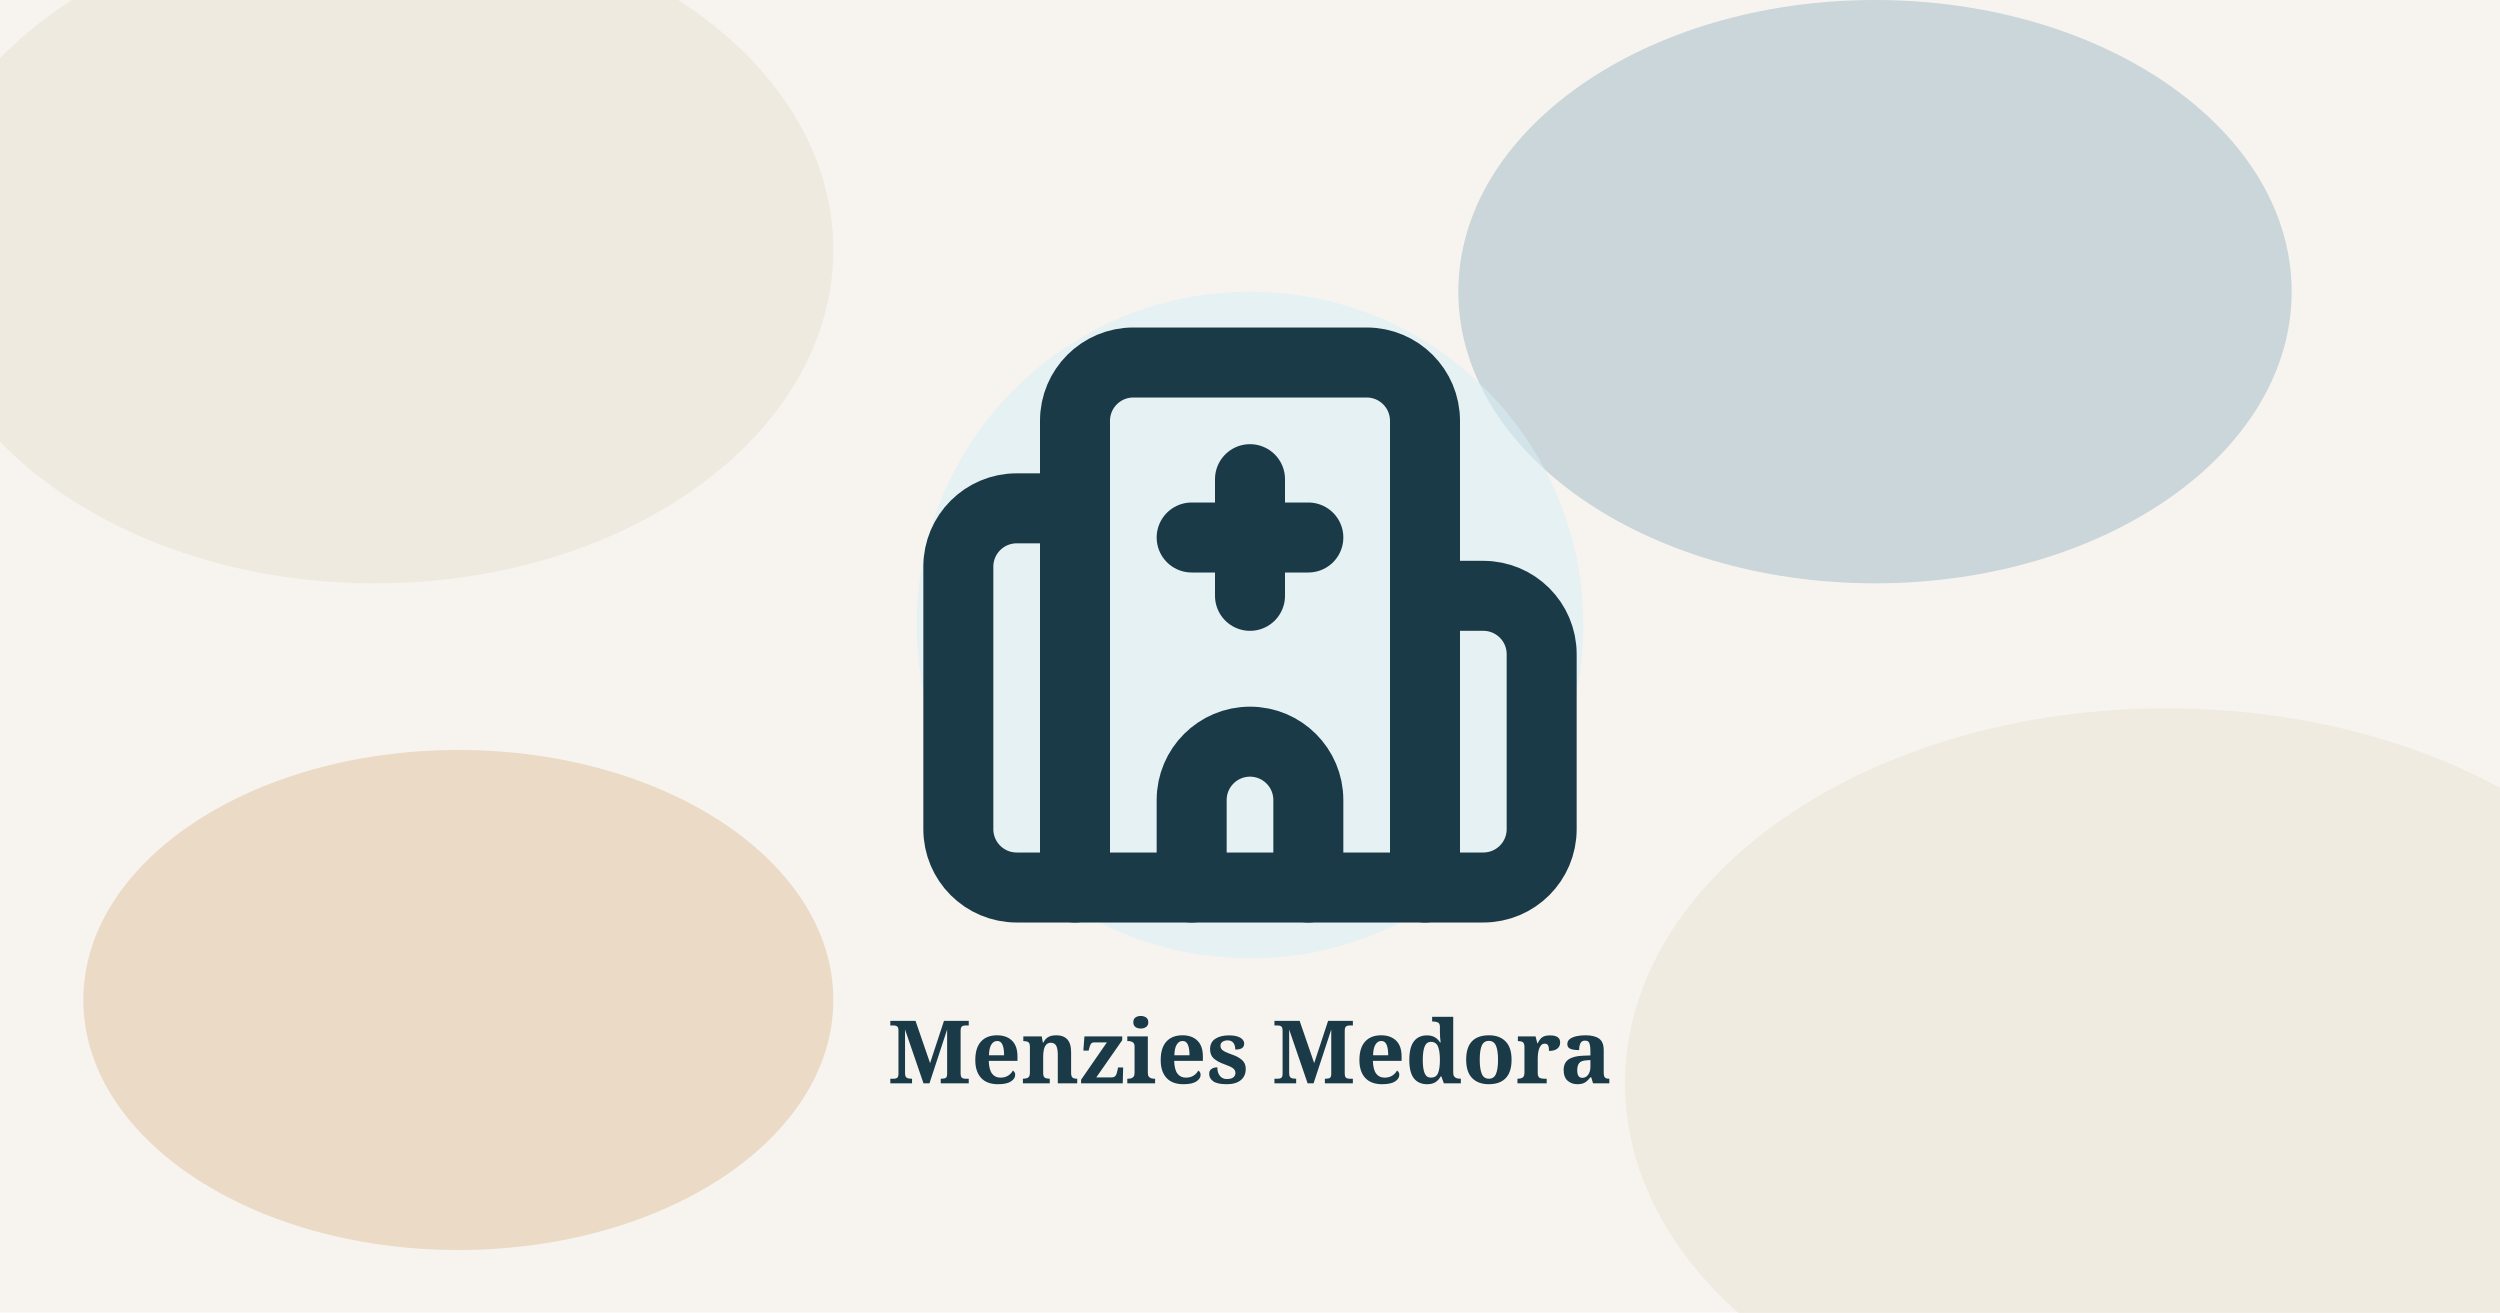
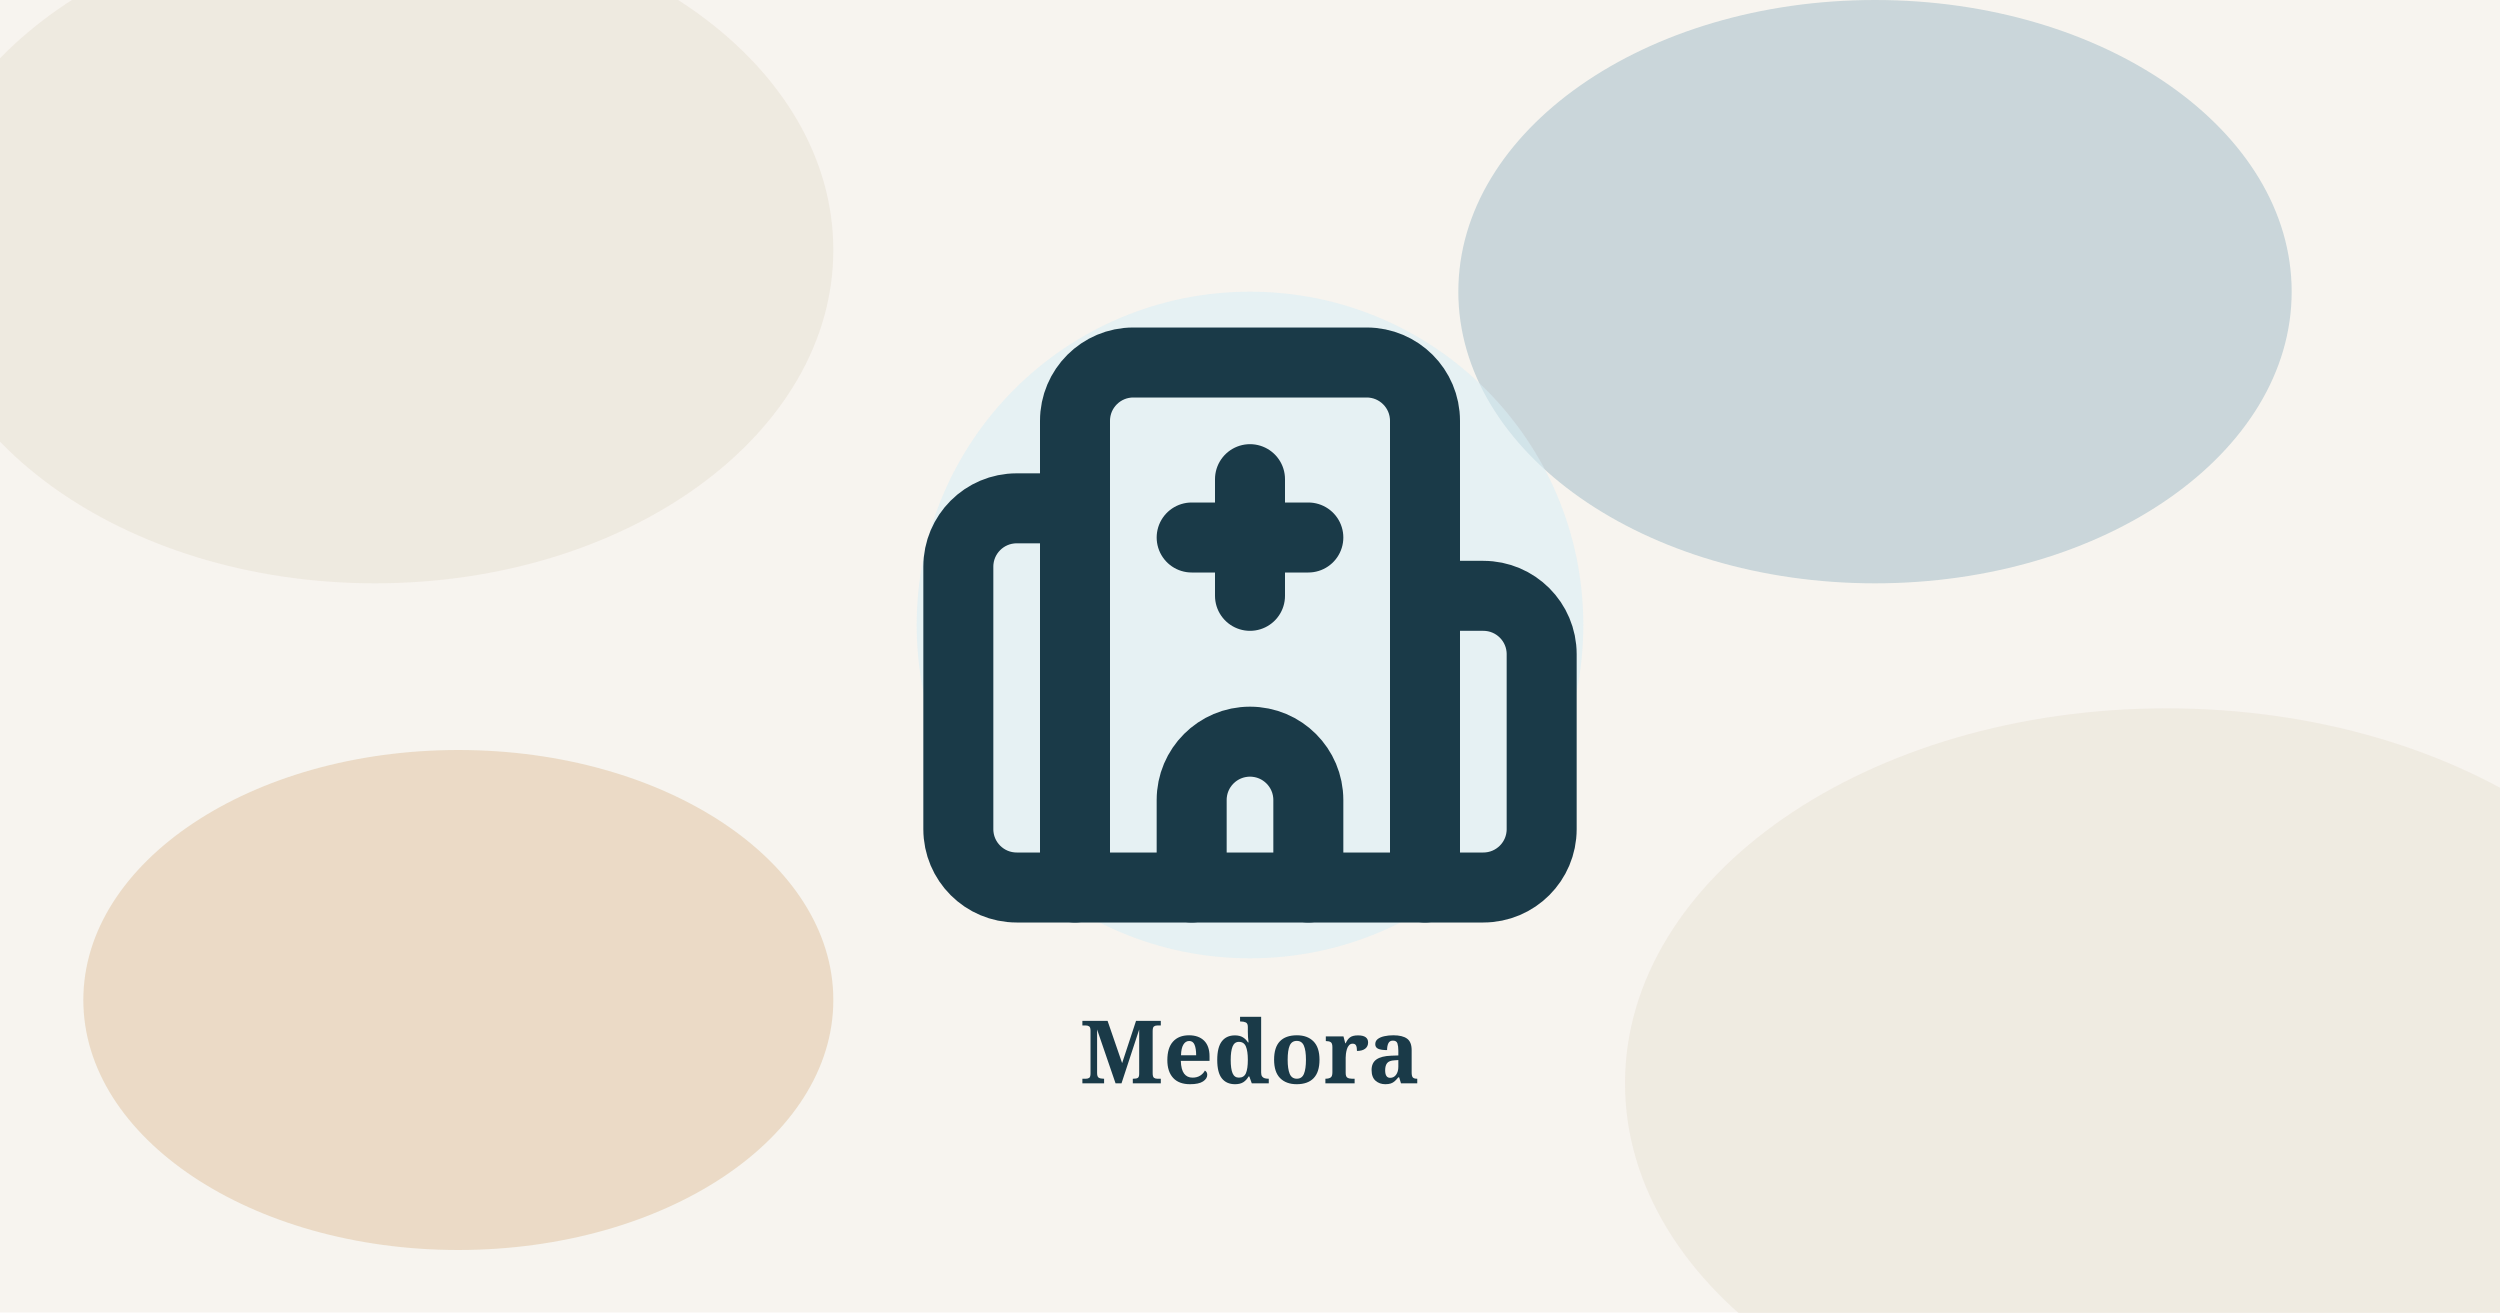
- <svg xmlns="http://www.w3.org/2000/svg" width="1200" height="630" viewBox="0 0 1200 630" role="img" aria-label="Menzies Medora">
+ <svg xmlns="http://www.w3.org/2000/svg" width="1200" height="630" viewBox="0 0 1200 630" role="img" aria-label="Medora">
  <rect width="1200" height="630" fill="#F7F4EF" />
  <ellipse cx="180" cy="120" rx="220" ry="160" fill="#E8E1D4" opacity="0.55" />
  <ellipse cx="1040" cy="520" rx="260" ry="180" fill="#E8E1D4" opacity="0.5" />
  <ellipse cx="900" cy="140" rx="200" ry="140" fill="#276C8E" opacity="0.22" />
  <ellipse cx="220" cy="480" rx="180" ry="120" fill="#B87524" opacity="0.2" />
  <circle cx="600" cy="300" r="160" fill="#D9EEF5" opacity="0.55" />
  <g transform="translate(600 300) scale(14) translate(-12 -12)" fill="none" stroke="#1A3A48" stroke-width="2.4" stroke-linecap="round" stroke-linejoin="round">
    <path d="M12 7v4" />
    <path d="M14 21v-3a2 2 0 0 0-4 0v3" />
    <path d="M14 9h-4" />
    <path d="M18 11h2a2 2 0 0 1 2 2v6a2 2 0 0 1-2 2H4a2 2 0 0 1-2-2v-9a2 2 0 0 1 2-2h2" />
    <path d="M18 21V5a2 2 0 0 0-2-2H8a2 2 0 0 0-2 2v16" />
  </g>
-   <text x="600" y="520" text-anchor="middle" font-family="Georgia, serif" font-size="42" font-weight="600" fill="#1A3A48">Menzies Medora</text>
+   <text x="600" y="520" text-anchor="middle" font-family="Georgia, serif" font-size="42" font-weight="600" fill="#1A3A48">Medora</text>
</svg>
